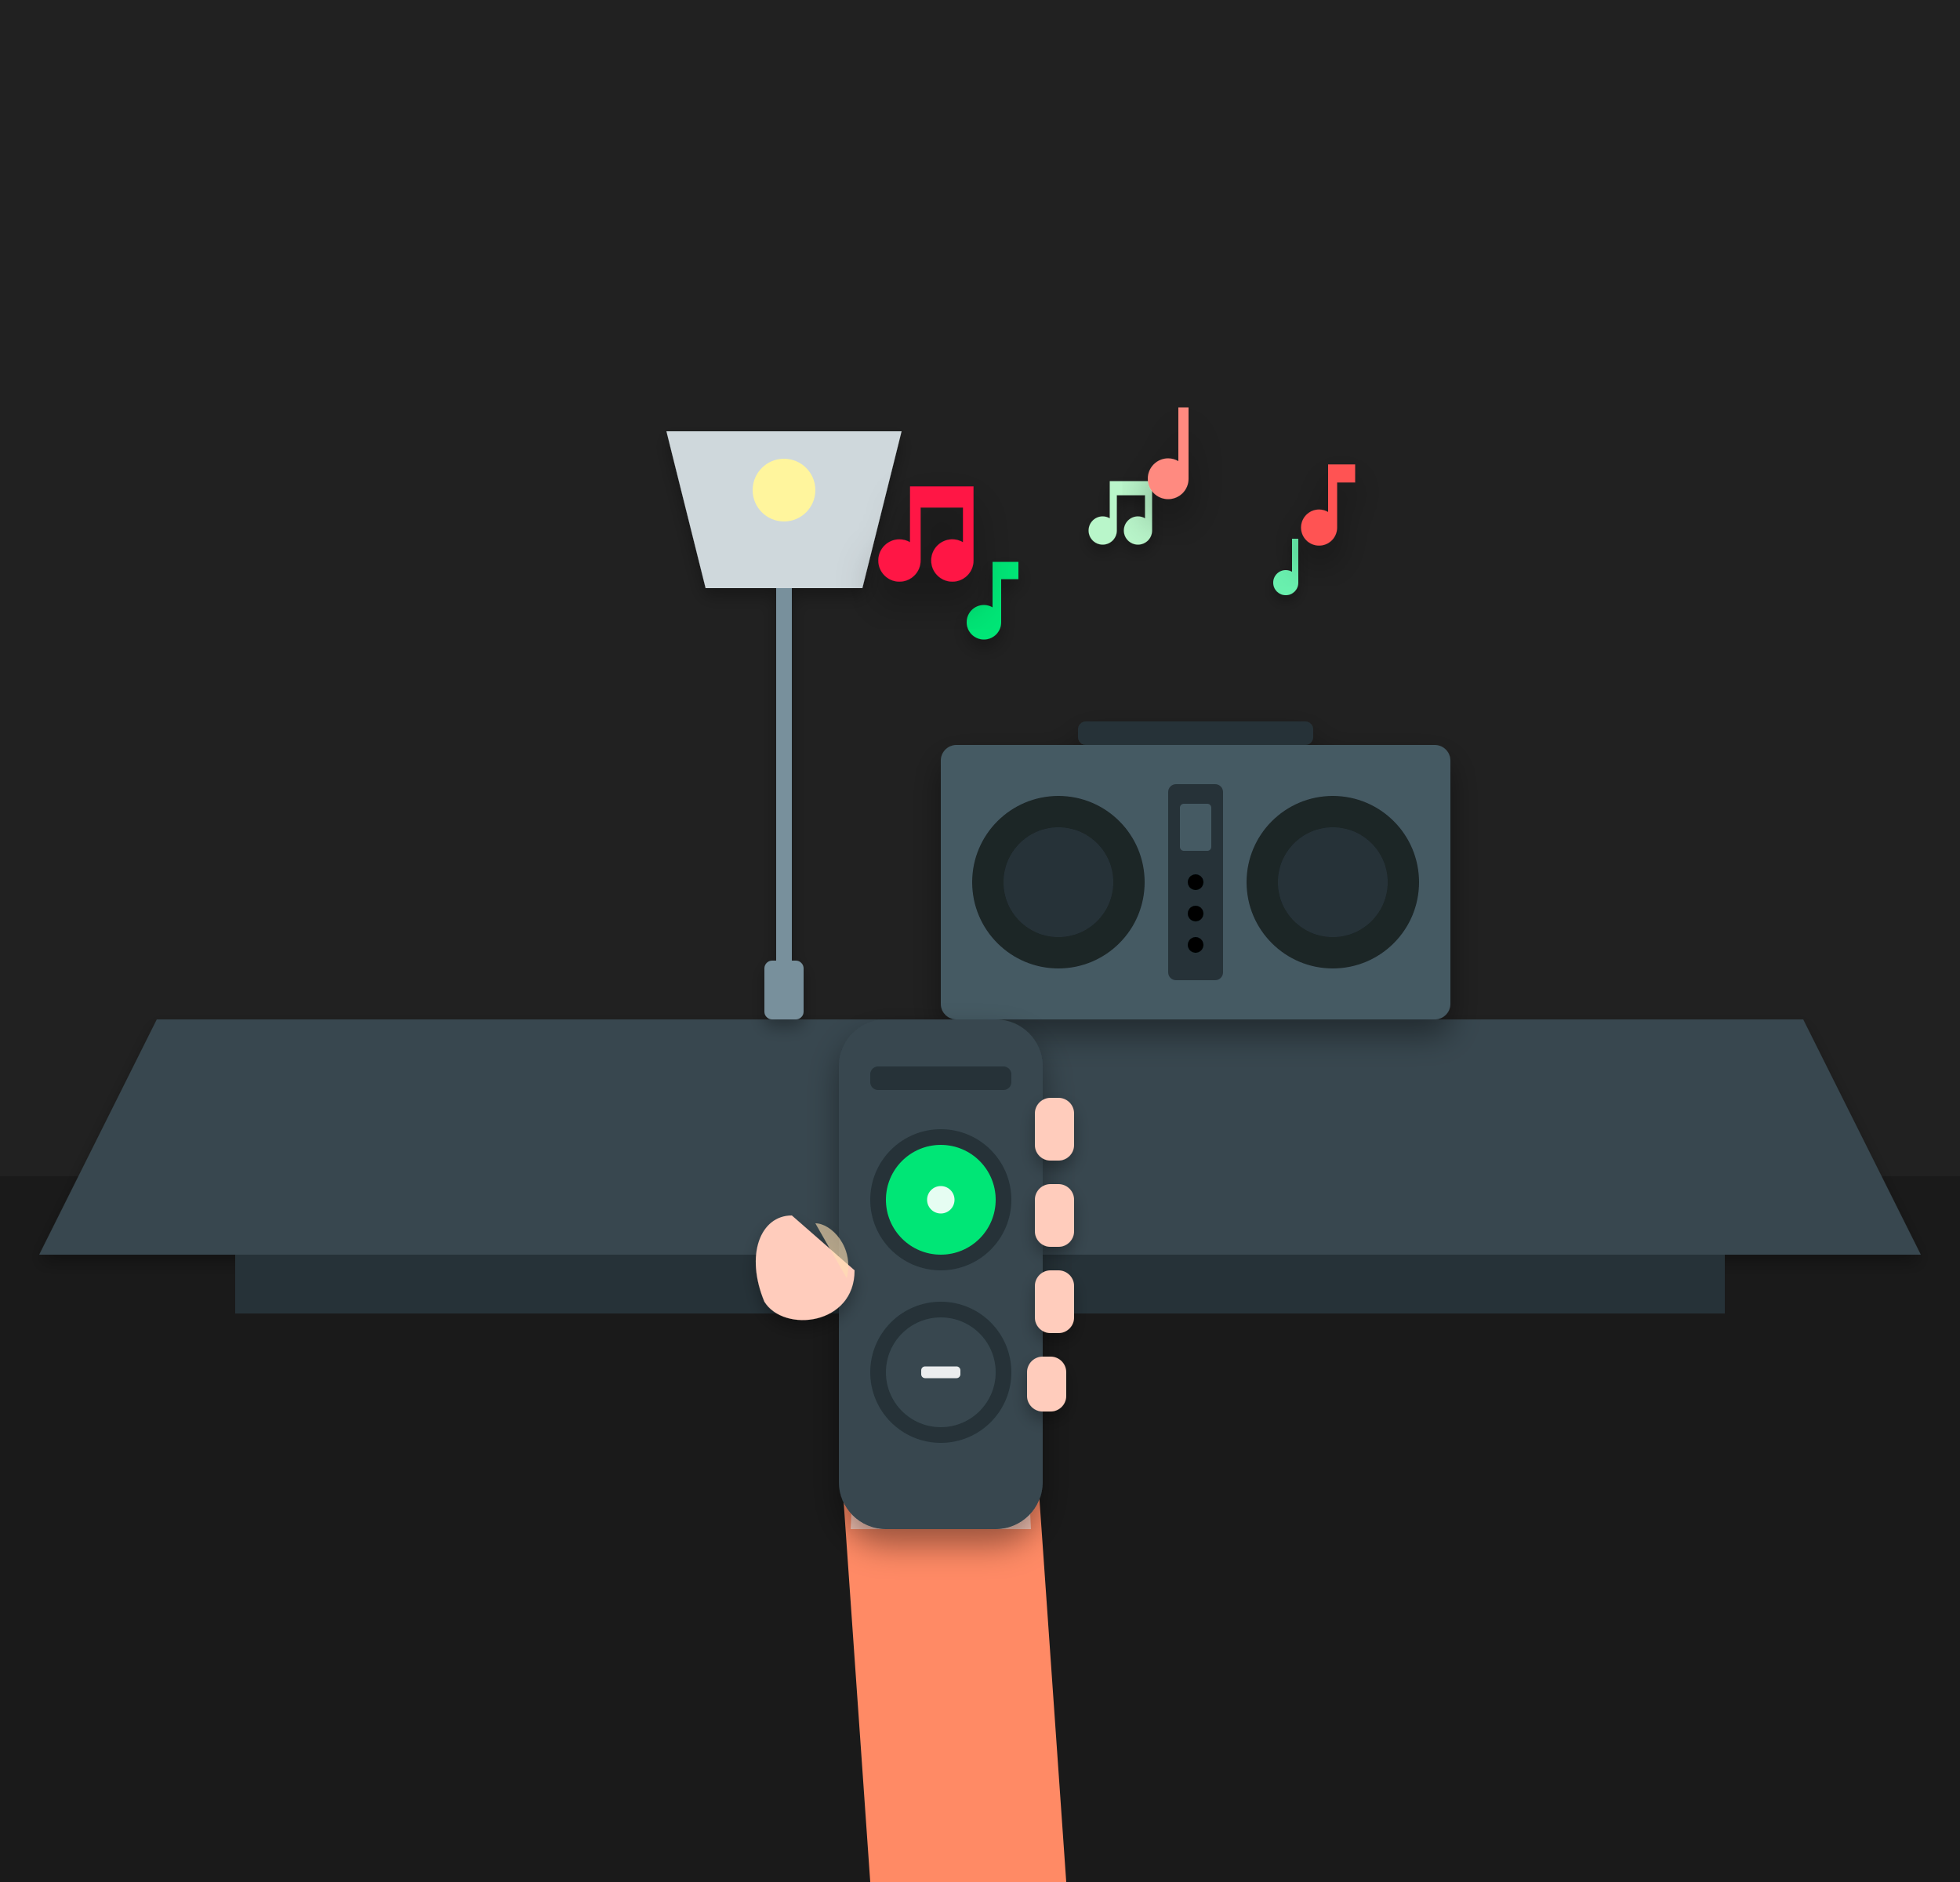
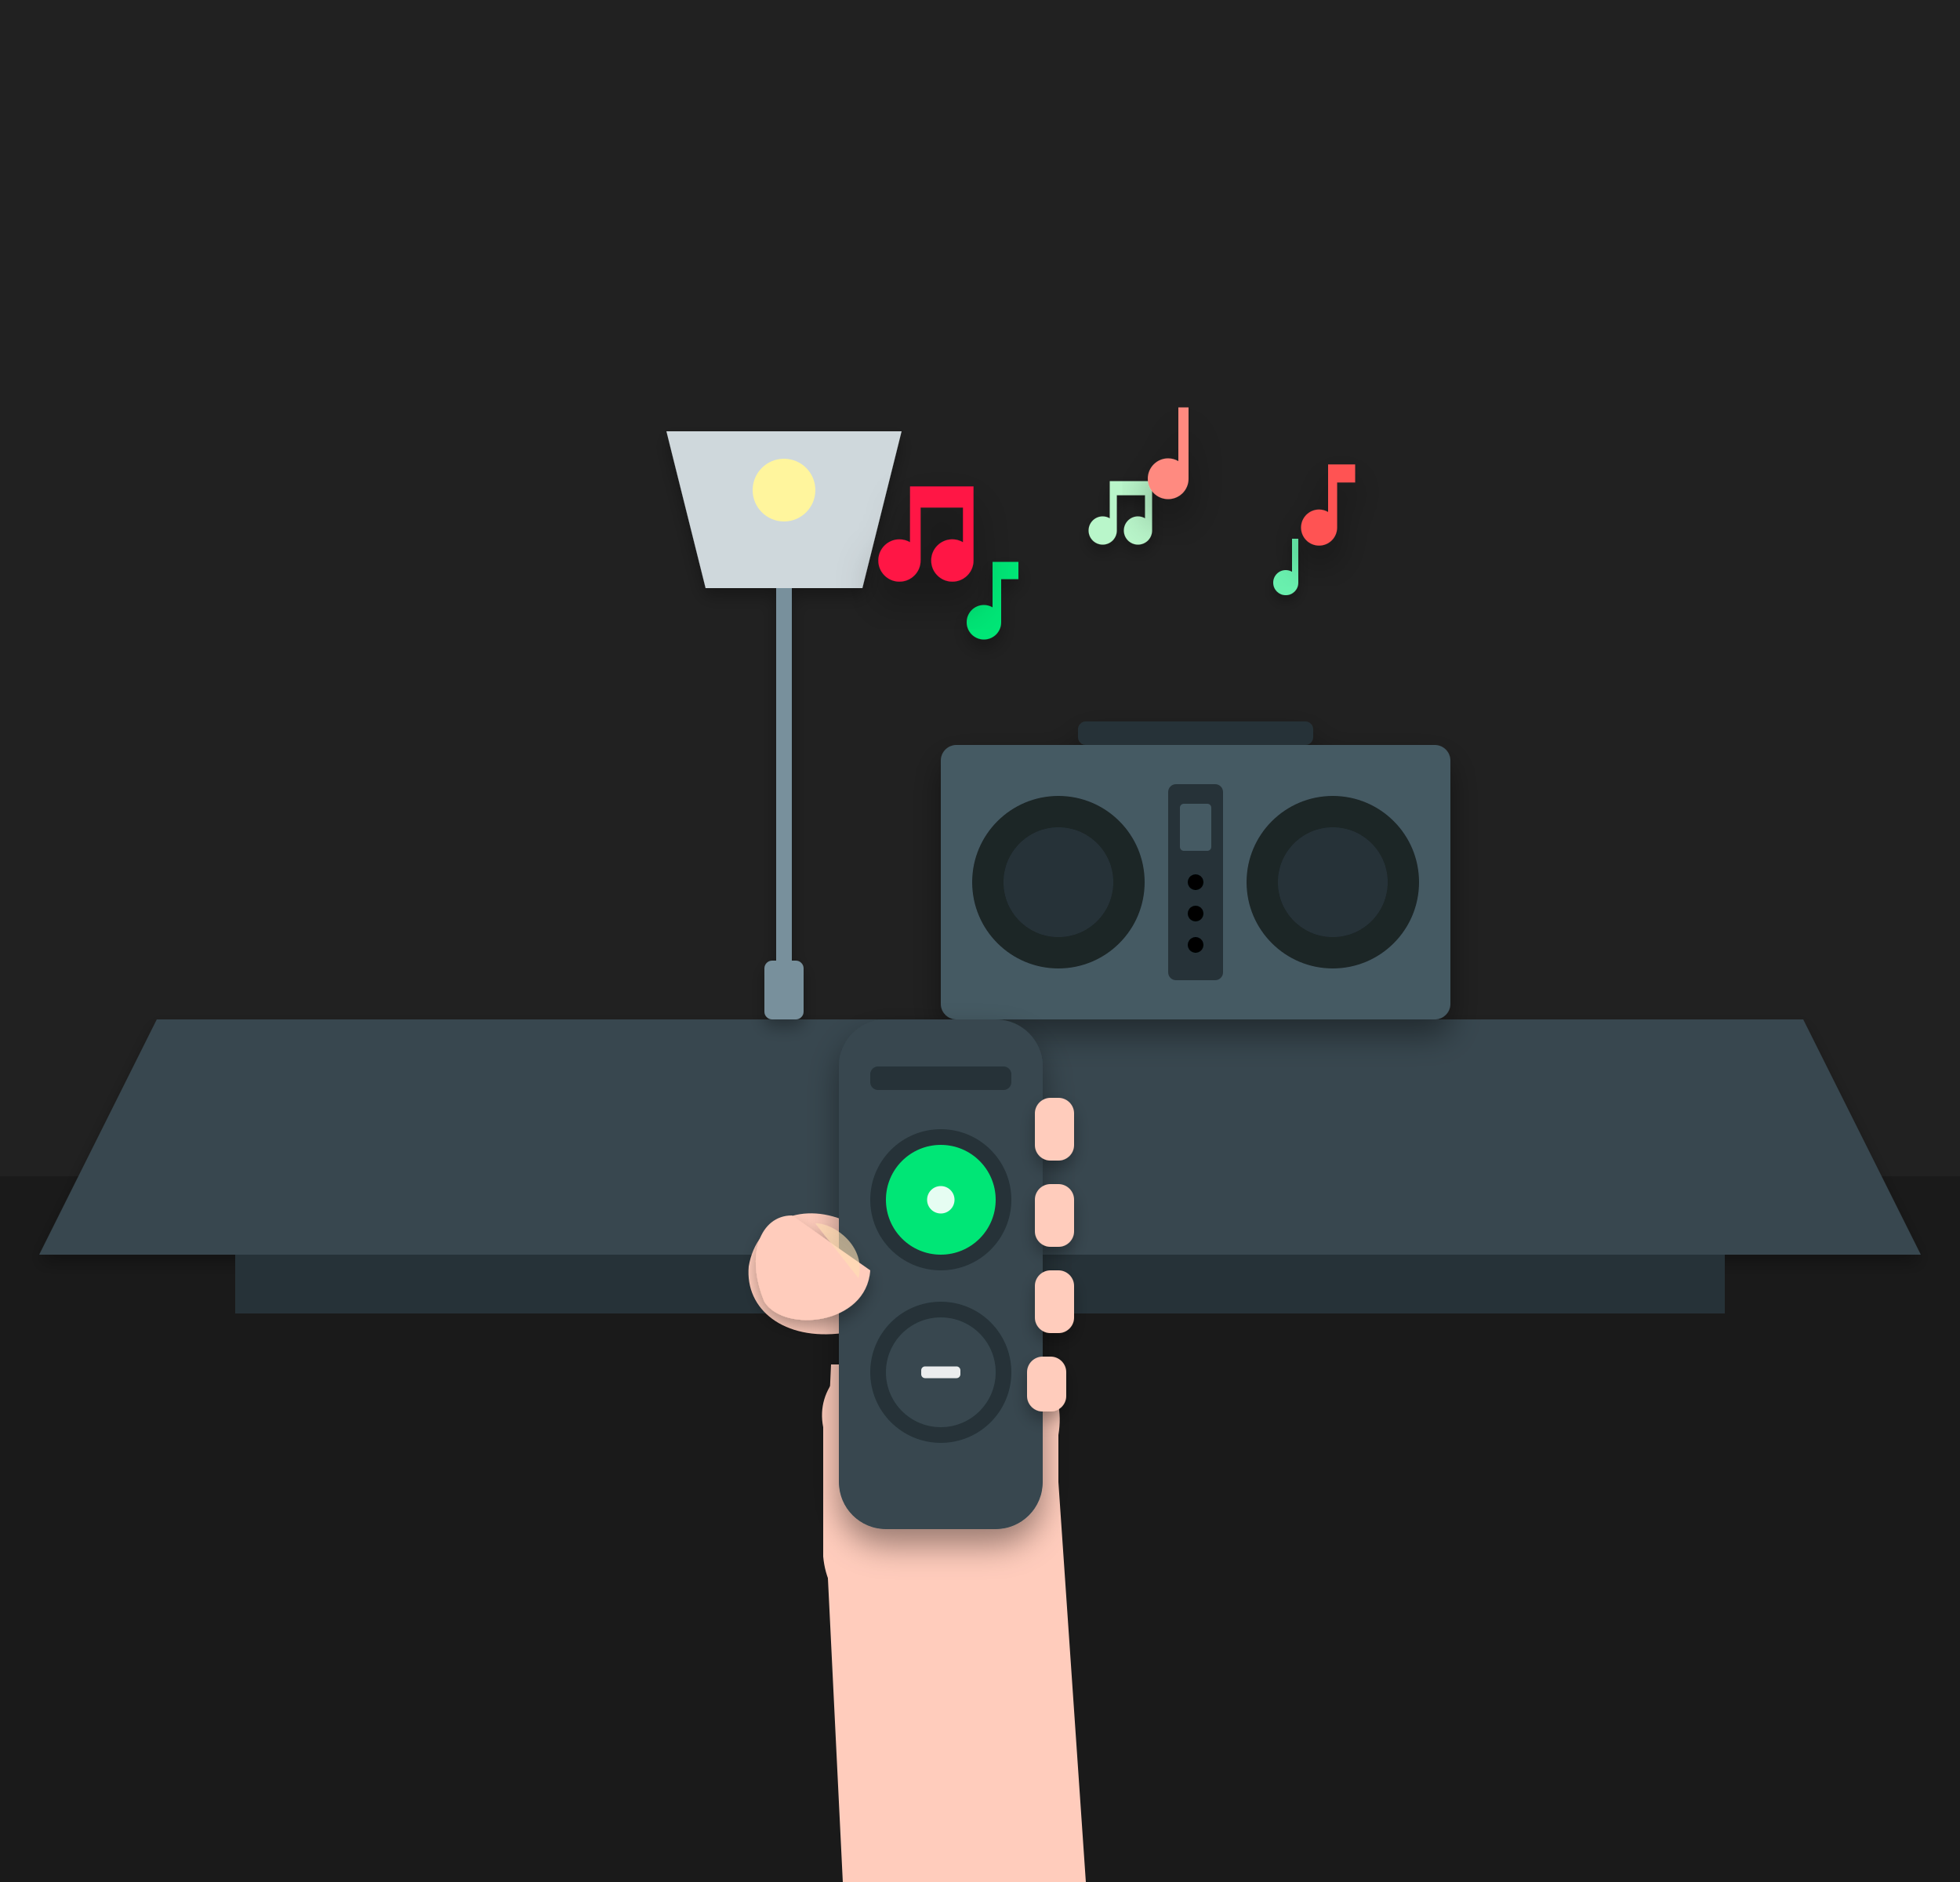
<svg xmlns="http://www.w3.org/2000/svg" viewBox="0 0 500 480" width="100%" height="100%" id="remote-perspective-root">
  <defs>
    <filter id="md-shadow-deep" x="-50%" y="-50%" width="200%" height="200%">
      <feDropShadow dx="0" dy="4" stdDeviation="4" flood-color="#000000" flood-opacity="0.4" />
    </filter>
    <filter id="md-shadow-soft" x="-50%" y="-50%" width="200%" height="200%">
      <feDropShadow dx="0" dy="2" stdDeviation="2" flood-color="#000000" flood-opacity="0.3" />
    </filter>
    <filter id="glow-effect" x="-50%" y="-50%" width="200%" height="200%">
      <feGaussianBlur stdDeviation="12" result="blur" />
      <feMerge>
        <feMergeNode in="blur" />
        <feMergeNode in="SourceGraphic" />
      </feMerge>
    </filter>
    <radialGradient id="green-glow-grad" cx="50%" cy="50%" r="50%">
      <stop offset="0%" stop-color="#B9F6CA" stop-opacity="1" />
      <stop offset="40%" stop-color="#00E676" stop-opacity="0.8" />
      <stop offset="80%" stop-color="#00C853" stop-opacity="0.3" />
      <stop offset="100%" stop-color="#00E676" stop-opacity="0" />
    </radialGradient>
    <radialGradient id="red-glow-grad" cx="50%" cy="50%" r="50%">
      <stop offset="0%" stop-color="#FF8A80" stop-opacity="1" />
      <stop offset="40%" stop-color="#FF1744" stop-opacity="0.8" />
      <stop offset="80%" stop-color="#D50000" stop-opacity="0.3" />
      <stop offset="100%" stop-color="#FF1744" stop-opacity="0" />
    </radialGradient>
  </defs>
  <style>
    /* Background Canvas */
    #bg-wall { fill: #212121; }
    #floor { fill: #1A1A1A; }
    #table-top { fill: #37474F; }
    #table-leg { fill: #263238; }

    /* Material Furniture &amp; Gadgets */
    .stereo-body { fill: #455A64; }
    .stereo-accent { fill: #263238; }
    .speaker-grill { fill: #1C2526; }
    .lamp-base { fill: #78909C; }
    .lamp-shade { fill: #CFD8DC; }

    /* Dynamic Thumb Motion */
-     #animated-thumb {
+     .animated-thumb-part {
      animation: thumb-press-sequence 8s cubic-bezier(0.4, 0, 0.2, 1) infinite;
      transform-origin: 20px 70px;
    }

    @keyframes thumb-press-sequence {
      /* Pressing Button 1 (Top) */
      0%, 42% {
        transform: translate(16px, -24px) rotate(12deg) scale(0.95);
      }
      /* Transitioning between buttons */
      46% {
        transform: translate(2px, -8px) rotate(0deg) scale(1);
      }
      /* Pressing Button 2 (Bottom) */
      50%, 92% {
        transform: translate(16px, 20px) rotate(12deg) scale(0.95);
      }
      /* Returning to Top Button */
      96%, 100% {
        transform: translate(16px, -24px) rotate(12deg) scale(0.95);
      }
    }

    /* Button 1 Press (Green State) */
    #btn-1-indicator {
      animation: press-btn1 8s ease-in-out infinite;
      transform-origin: 50px 46px;
    }
    @keyframes press-btn1 {
      0%, 44% { fill: #00E676; transform: scale(0.88); }
      48%, 100% { fill: #37474F; transform: scale(1); }
    }

    /* Button 2 Press (Red State) */
    #btn-2-indicator {
      animation: press-btn2 8s ease-in-out infinite;
      transform-origin: 50px 90px;
    }
    @keyframes press-btn2 {
      0%, 48% { fill: #37474F; transform: scale(1); }
      52%, 94% { fill: #FF1744; transform: scale(0.88); }
      98%, 100% { fill: #37474F; transform: scale(1); }
    }

    /* Lamp &amp; Room Green Glow */
    .glow-green {
      opacity: 0;
      animation: green-light-sequence 8s ease-in-out infinite;
    }
    @keyframes green-light-sequence {
      0%, 45% { opacity: 0.95; }
      50%, 100% { opacity: 0; }
    }

    /* Lamp &amp; Room Red Glow */
    .glow-red {
      opacity: 0;
      animation: red-light-sequence 8s ease-in-out infinite;
    }
    @keyframes red-light-sequence {
      0%, 45% { opacity: 0; }
      50%, 95% { opacity: 0.95; }
      100% { opacity: 0; }
    }

    /* Stereo Indicator LEDs */
    .led-indicator {
      animation: led-color-swap 8s linear infinite;
    }
    @keyframes led-color-swap {
      0%, 48% { fill: #00E676; }
      50%, 100% { fill: #FF1744; }
    }

    /* --- MUSIC NOTES --- */
    #music-notes-green {
      animation: notes-green-anim 8s ease-in-out infinite;
      transform-origin: 250px 170px;
    }
    @keyframes notes-green-anim {
      0% { opacity: 0; transform: translate(0px, 10px) scale(0.7); }
      5%, 40% { opacity: 1; transform: translate(15px, -25px) scale(1); }
      45%, 100% { opacity: 0; transform: translate(25px, -45px) scale(0.8); }
    }

    #music-notes-red {
      animation: notes-red-anim 8s ease-in-out infinite;
      transform-origin: 250px 170px;
    }
    @keyframes notes-red-anim {
      0%, 48% { opacity: 0; transform: translate(0px, 10px) scale(0.5); }
      53%, 90% { opacity: 1; transform: translate(-20px, -35px) scale(1.35) rotate(-8deg); }
      95%, 100% { opacity: 0; transform: translate(-30px, -55px) scale(0.9); }
    }

    .wiggle {
      animation: wiggle-motion 1.2s ease-in-out infinite alternate;
    }
    @keyframes wiggle-motion {
      0% { transform: rotate(-6deg); }
      100% { transform: rotate(8deg); }
    }
  </style>
  <rect id="bg-wall" width="500" height="300" />
  <rect id="floor" x="0" y="300" width="500" height="180" />
  <polygon id="table-top" points="40,260 460,260 490,320 10,320" filter="url(#md-shadow-soft)" />
  <rect id="table-leg" x="60" y="320" width="380" height="15" />
  <g class="glow-green" filter="url(#glow-effect)">
    <circle cx="200" cy="120" r="80" fill="url(#green-glow-grad)" />
    <circle cx="280" cy="210" r="100" fill="url(#green-glow-grad)" />
  </g>
  <g class="glow-red" filter="url(#glow-effect)">
    <circle cx="200" cy="120" r="80" fill="url(#red-glow-grad)" />
    <circle cx="280" cy="210" r="100" fill="url(#red-glow-grad)" />
  </g>
  <g id="lamp" filter="url(#md-shadow-soft)">
    <rect class="lamp-base" x="195" y="245" width="10" height="15" rx="2" />
    <rect class="lamp-base" x="198" y="150" width="4" height="95" />
    <polygon class="lamp-shade" points="180,150 220,150 230,110 170,110" />
    <circle cx="200" cy="125" r="8" fill="#FFF59D" />
  </g>
  <g id="stereo" filter="url(#md-shadow-deep)">
    <rect class="stereo-body" x="240" y="190" width="130" height="70" rx="4" />
    <rect class="stereo-accent" x="275" y="184" width="60" height="6" rx="2" />
    <circle class="speaker-grill" cx="270" cy="225" r="22" />
    <circle cx="270" cy="225" r="14" fill="#263238" />
    <circle class="speaker-grill" cx="340" cy="225" r="22" />
    <circle cx="340" cy="225" r="14" fill="#263238" />
    <rect class="stereo-accent" x="298" y="200" width="14" height="50" rx="2" />
    <rect class="stereo-body" x="301" y="205" width="8" height="12" rx="1" />
    <circle class="led-indicator" cx="305" cy="225" r="2" />
    <circle class="led-indicator" cx="305" cy="233" r="2" />
    <circle class="led-indicator" cx="305" cy="241" r="2" />
  </g>
  <g id="music-notes-green">
    <g class="wiggle">
      <path fill="#00E676" stroke="none" filter="url(#md-shadow-soft)" transform="translate(240, 140) scale(1.1)" d="M12 3v10.55A4 4 0 0 0 10 13a4 4 0 0 0-4 4a4 4 0 0 0 4 4a4 4 0 0 0 4-4V7h4V3h-6z" />
      <path fill="#B9F6CA" stroke="none" filter="url(#md-shadow-soft)" transform="translate(275, 120) scale(0.9)" d="M9 3v10.55A4 4 0 0 0 7 13a4 4 0 0 0-4 4a4 4 0 0 0 4 4a4 4 0 0 0 4-4V7h8v6.55A4 4 0 0 0 17 13a4 4 0 0 0-4 4a4 4 0 0 0 4 4a4 4 0 0 0 4-4V3H9z" />
      <path fill="#69F0AE" stroke="none" filter="url(#md-shadow-soft)" transform="translate(320, 135) scale(0.8)" d="M12 3v10.55A4 4 0 0 0 10 13a4 4 0 0 0-4 4a4 4 0 0 0 4 4a4 4 0 0 0 4-4V3h2z" />
    </g>
  </g>
  <g id="music-notes-red">
    <g class="wiggle">
      <path fill="#FF1744" stroke="none" filter="url(#md-shadow-deep)" transform="translate(220, 120) scale(1.35)" d="M9 3v10.55A4 4 0 0 0 7 13a4 4 0 0 0-4 4a4 4 0 0 0 4 4a4 4 0 0 0 4-4V7h8v6.55A4 4 0 0 0 17 13a4 4 0 0 0-4 4a4 4 0 0 0 4 4a4 4 0 0 0 4-4V3H9z" />
      <path fill="#FF8A80" stroke="none" filter="url(#md-shadow-deep)" transform="translate(285, 100) scale(1.3)" d="M12 3v10.55A4 4 0 0 0 10 13a4 4 0 0 0-4 4a4 4 0 0 0 4 4a4 4 0 0 0 4-4V3h2z" />
      <path fill="#FF5252" stroke="none" filter="url(#md-shadow-deep)" transform="translate(325, 115) scale(1.15)" d="M12 3v10.55A4 4 0 0 0 10 13a4 4 0 0 0-4 4a4 4 0 0 0 4 4a4 4 0 0 0 4-4V7h4V3h-6z" />
    </g>
  </g>
  <g id="first-person-arm" transform="translate(190, 260)">
-     <path d="M 32,220 L 25,120 L 75,120 L 82,220 Z" fill="#FF8A65" />
-     <path d="M 27,130 L 29,90 L 71,90 L 73,130 Z" fill="#FFCCBC" />
+     <path d="M 25,220 L 20,118 L 80,118 L 87,220 Z" fill="#FFCCBC" />
+     <path d="M 20,132 L 22,88 L 78,88 L 80,132 Z" fill="#FFCCBC" />
+     <path d="M 20,104 C 18,94 26,86 37,84 L 63,84 C 75,86 82,94 80,106 L 80,137 C 79,148 71,154 61,154 L 39,154 C 29,154 21,148 20,137 Z" fill="#FFCCBC" />
+     <g class="animated-thumb-part">
+       <path d="M 27,52 C 15,46 3,51 1,63 C 0,74 10,82 25,80 L 34,70 L 32,57 Z" fill="#FFCCBC" />
+     </g>
    <g id="remote-control" filter="url(#md-shadow-deep)">
      <rect x="24" y="0" width="52" height="130" rx="12" fill="#37474F" />
      <rect x="32" y="12" width="36" height="6" rx="2" fill="#263238" />
      <g id="button-1-group">
        <rect x="32" y="28" width="36" height="36" rx="18" fill="#263238" />
        <circle id="btn-1-indicator" cx="50" cy="46" r="14" fill="#00E676" />
        <circle cx="50" cy="46" r="3.5" fill="#FFFFFF" opacity="0.9" />
      </g>
      <g id="button-2-group">
        <rect x="32" y="72" width="36" height="36" rx="18" fill="#263238" />
        <circle id="btn-2-indicator" cx="50" cy="90" r="14" fill="#37474F" />
        <rect x="45" y="88.5" width="10" height="3" rx="1" fill="#FFFFFF" opacity="0.9" />
      </g>
    </g>
    <g id="hand-grip" filter="url(#md-shadow-soft)">
      <rect x="74" y="20" width="10" height="16" rx="4" fill="#FFCCBC" />
      <rect x="74" y="42" width="10" height="16" rx="4" fill="#FFCCBC" />
      <rect x="74" y="64" width="10" height="16" rx="4" fill="#FFCCBC" />
      <rect x="72" y="86" width="10" height="14" rx="4" fill="#FFCCBC" />
-       <g id="animated-thumb">
-         <path d="M 12,50 C 4,50 0,60 5,72 C 10,80 28,78 28,64 Z" fill="#FFCCBC" />
-         <path d="M 18,52 C 22,52 28,58 26,66 Z" fill="#FFE0B2" opacity="0.6" />
+       <g id="animated-thumb" class="animated-thumb-part">
+         <path d="M 12,50 C 4,50 0,60 5,72 C 10,80 31,78 32,64 Z" fill="#FFCCBC" />
+         <path d="M 18,52 C 23,52 31,58 29,66 Z" fill="#FFE0B2" opacity="0.6" />
      </g>
    </g>
  </g>
</svg>
